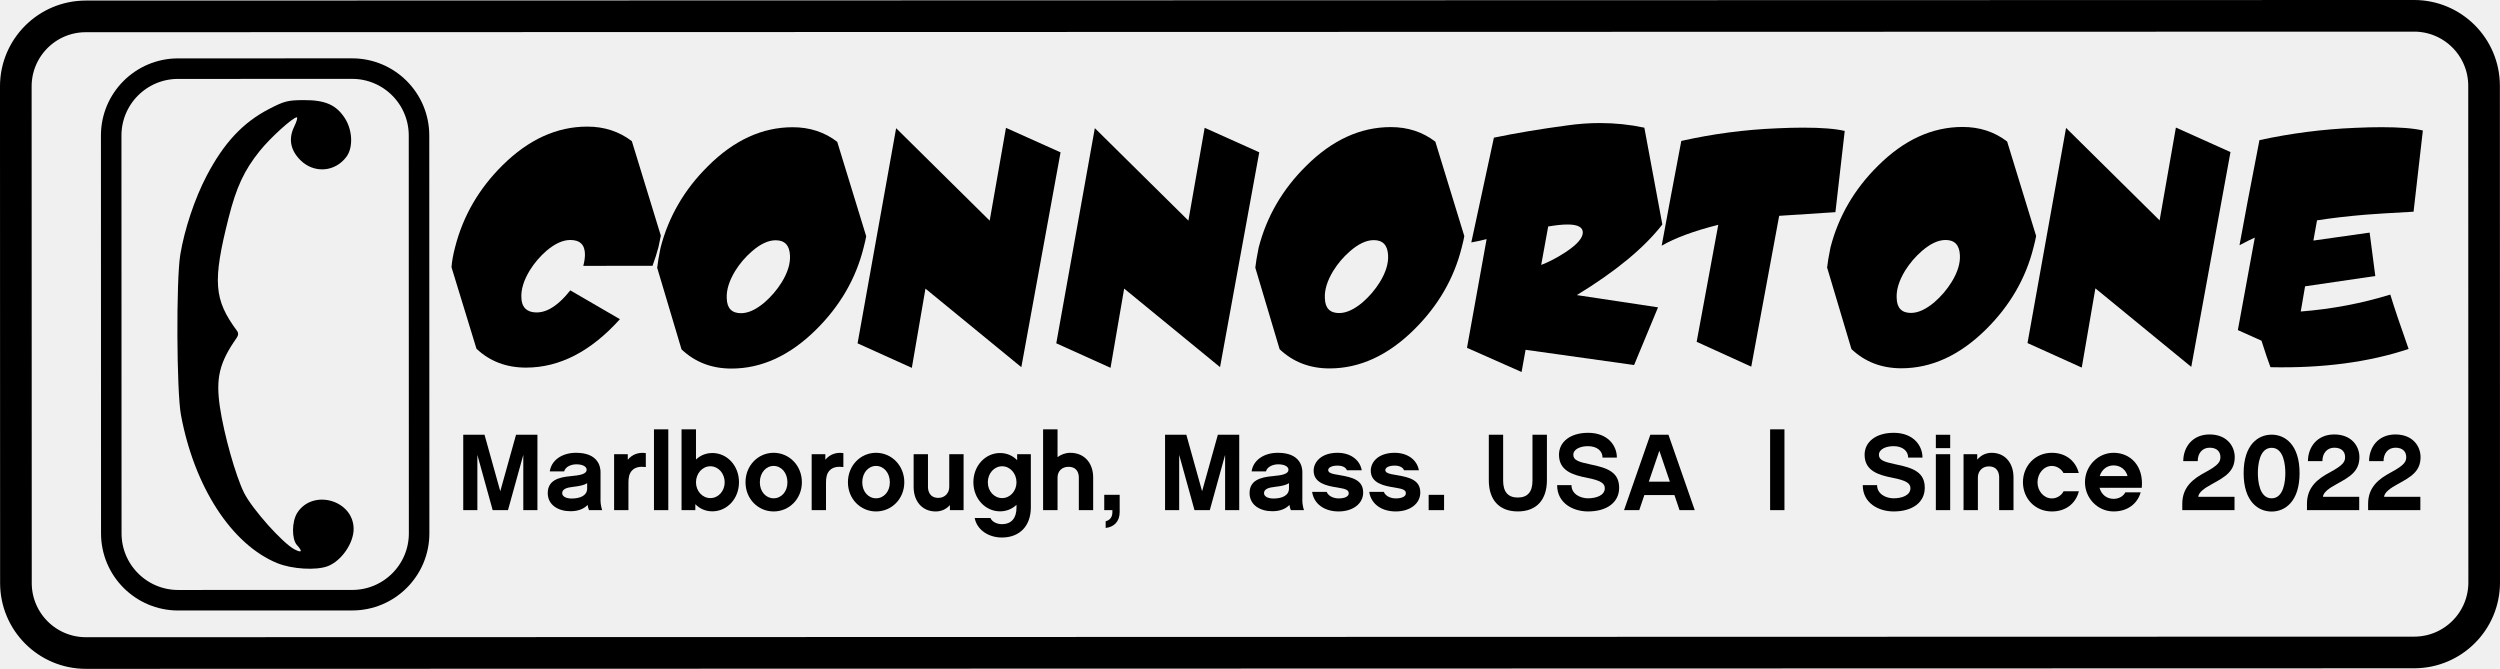
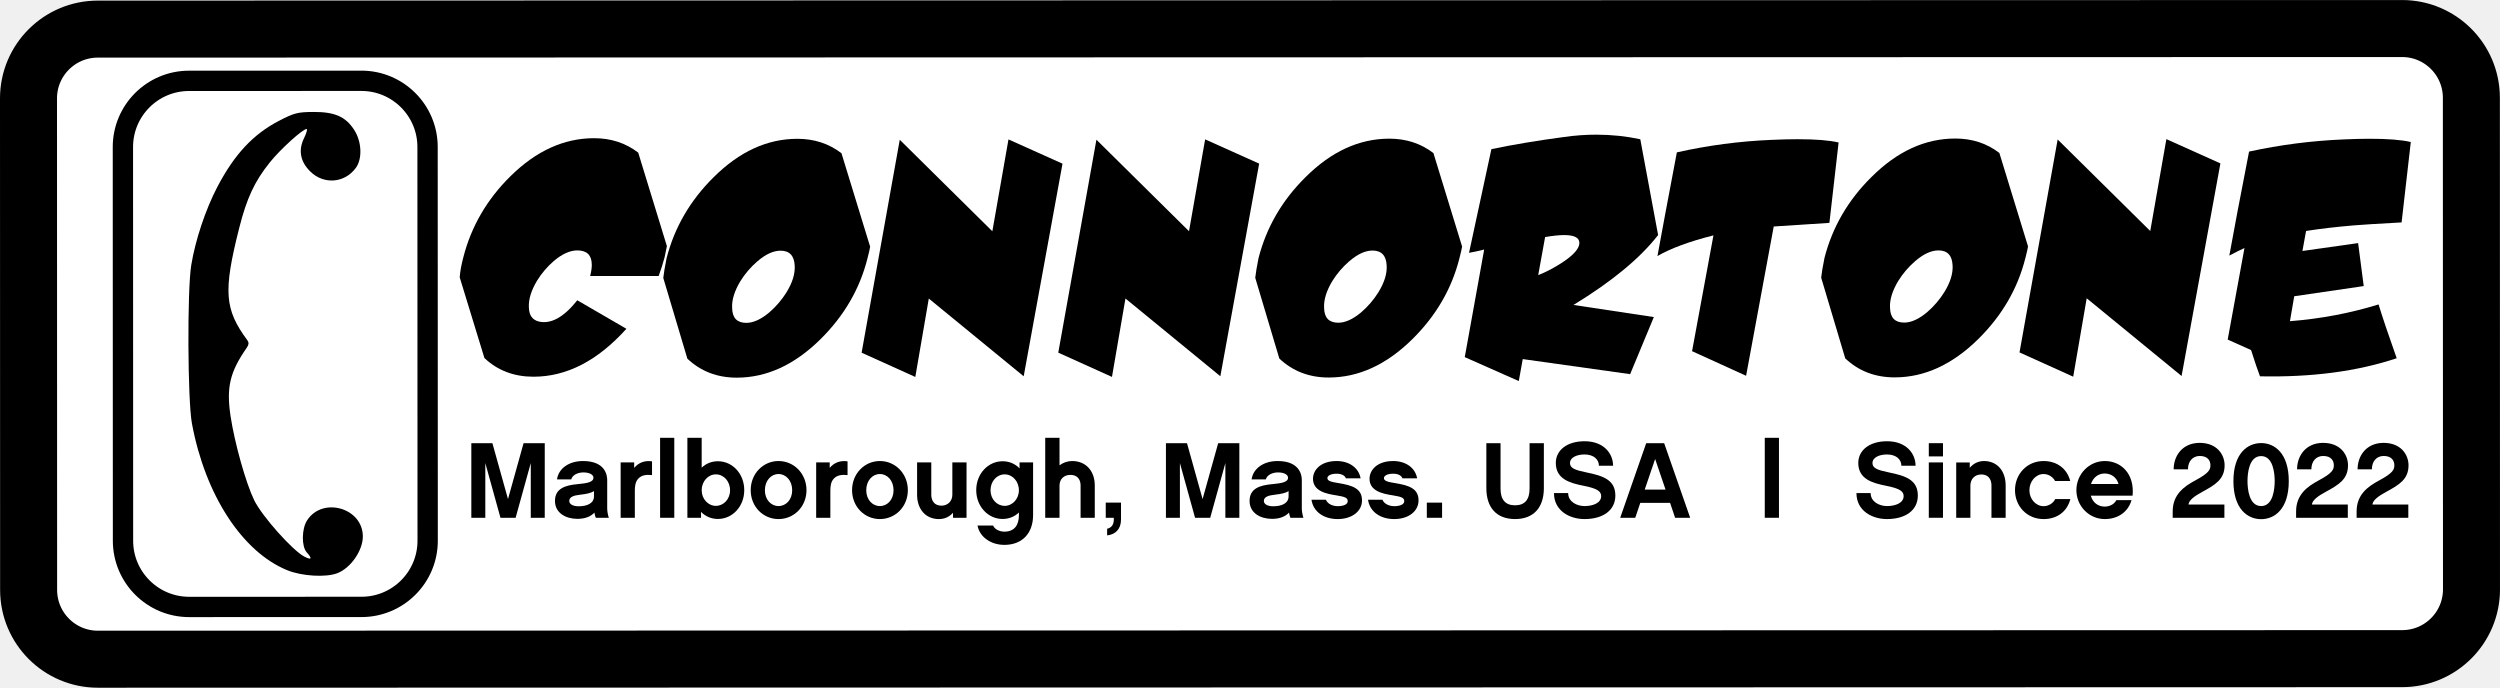
- <svg xmlns="http://www.w3.org/2000/svg" width="9.591in" height="2.566in" viewBox="0 0 243.614 65.177" version="1.1" id="svg5" xml:space="preserve">
+ <svg xmlns="http://www.w3.org/2000/svg" width="9.691in" height="2.666in" viewBox="0 0 246.145 67.708" version="1.1" id="svg5" xml:space="preserve">
  <defs id="defs2" />
-   <rect style="fill:none;fill-opacity:1;stroke:#000000;stroke-width:3.083;stroke-linejoin:round;stroke-miterlimit:4;stroke-dasharray:none;stroke-opacity:1;image-rendering:auto" id="rect11829" width="240.52" height="62.038" x="1.539" y="1.599" ry="6.821" transform="matrix(1,-2.4645008e-4,2.3400296e-4,1,0,0)" />
-   <rect style="fill:none;fill-opacity:1;stroke:#000000;stroke-width:2;stroke-linejoin:round;stroke-miterlimit:4;stroke-dasharray:none;stroke-opacity:1;image-rendering:auto" id="rect12557" width="29.996" height="51.8" x="10.832" y="6.694" ry="6.517" transform="matrix(1,-2.3094451e-4,2.5002535e-4,1,0,0)" />
-   <path style="fill:#000000;stroke-width:0.291;stroke-dasharray:none" d="m 27.016,54.875 c -4.44,-1.814 -8.081,-7.42 -9.384,-14.449 -0.426,-2.298 -0.472,-13.115 -0.067,-15.591 0.406,-2.479 1.415,-5.502 2.573,-7.708 1.687,-3.215 3.533,-5.189 6.088,-6.512 1.47,-0.761 1.819,-0.851 3.349,-0.86 2.106,-0.013 3.179,0.455 4.022,1.75 0.759,1.168 0.834,2.857 0.166,3.766 -1.105,1.502 -3.165,1.656 -4.491,0.334 -0.977,-0.974 -1.181,-2.084 -0.601,-3.272 0.242,-0.496 0.356,-0.901 0.253,-0.901 -0.387,0.002 -2.583,1.993 -3.617,3.281 -1.507,1.876 -2.277,3.529 -3.025,6.487 -1.576,6.236 -1.447,7.984 0.818,11.047 0.152,0.206 0.135,0.428 -0.052,0.696 -1.676,2.397 -2.039,3.912 -1.615,6.748 0.397,2.653 1.522,6.65 2.34,8.312 0.774,1.572 3.775,4.939 4.934,5.535 0.711,0.366 0.798,0.203 0.228,-0.426 -0.525,-0.578 -0.504,-2.313 0.037,-3.149 1.525,-2.357 5.474,-1.225 5.488,1.572 0.007,1.394 -1.19,3.123 -2.514,3.633 -1.129,0.435 -3.49,0.294 -4.928,-0.293 z" id="path458" />
-   <g aria-label="ConnorTone" id="text17738" style="font-size:49.707px;line-height:1.25;stroke-width:1.243" transform="matrix(0.6681614,-1.5983452e-4,1.6048522e-4,0.6654523,-22.42392,3.358173)">
+   <rect style="fill:#ffffff;fill-opacity:1;stroke:#000000;stroke-width:5.613;stroke-linejoin:round;stroke-miterlimit:4;stroke-dasharray:none;stroke-opacity:1;image-rendering:auto" id="rect11829" width="240.52" height="62.038" x="2.804" y="2.865" ry="6.821" transform="matrix(1,-2.4645008e-4,2.3400296e-4,1,0,0)" />
+   <rect style="fill:none;fill-opacity:1;stroke:#000000;stroke-width:2;stroke-linejoin:round;stroke-miterlimit:4;stroke-dasharray:none;stroke-opacity:1;image-rendering:auto" id="rect12557" width="29.996" height="51.8" x="12.097" y="7.96" ry="6.517" transform="matrix(1,-2.3094451e-4,2.5002535e-4,1,0,0)" />
+   <path style="fill:#000000;stroke-width:0.291;stroke-dasharray:none" d="m 28.281,56.14 c -4.44,-1.814 -8.081,-7.42 -9.384,-14.449 -0.426,-2.298 -0.472,-13.115 -0.067,-15.591 0.406,-2.479 1.415,-5.502 2.573,-7.708 1.687,-3.215 3.533,-5.189 6.088,-6.512 1.47,-0.761 1.819,-0.851 3.349,-0.86 2.106,-0.013 3.179,0.455 4.022,1.75 0.759,1.168 0.834,2.857 0.166,3.766 -1.105,1.502 -3.165,1.656 -4.491,0.334 -0.977,-0.974 -1.181,-2.084 -0.601,-3.272 0.242,-0.496 0.356,-0.901 0.253,-0.901 -0.387,0.002 -2.583,1.993 -3.617,3.281 -1.507,1.876 -2.277,3.529 -3.025,6.487 -1.576,6.236 -1.447,7.984 0.818,11.047 0.152,0.206 0.135,0.428 -0.052,0.696 -1.676,2.397 -2.039,3.912 -1.615,6.748 0.397,2.653 1.522,6.65 2.34,8.312 0.774,1.572 3.775,4.939 4.934,5.535 0.711,0.366 0.798,0.203 0.228,-0.426 -0.525,-0.578 -0.504,-2.313 0.037,-3.149 1.525,-2.357 5.474,-1.225 5.488,1.572 0.007,1.394 -1.19,3.123 -2.514,3.633 -1.129,0.435 -3.49,0.294 -4.928,-0.293 z" id="path458" />
+   <g aria-label="ConnorTone" id="text17738" style="font-size:49.707px;line-height:1.25;stroke-width:1.243" transform="matrix(0.6681614,-1.5983452e-4,1.6048522e-4,0.6654523,-21.15853,4.623563)">
    <path d="m 119.203,13.523 q 3.738,0 6.505,2.136 l 4.223,13.834 q -0.146,0.68 -0.34,1.65 -0.34,1.311 -0.874,2.767 h -10.097 q 0.243,-0.922 0.243,-1.65 0,-2.136 -2.136,-2.136 -1.602,0 -3.446,1.553 -1.456,1.262 -2.476,2.912 -1.311,2.184 -1.214,3.98 0.049,1.747 1.505,2.087 2.67,0.582 5.631,-3.155 l 7.233,4.223 q -6.359,7.087 -13.689,7.087 -4.32,0 -7.233,-2.767 L 99.399,34.105 q 0.097,-1.311 0.534,-2.961 1.748,-6.844 6.941,-11.99 5.679,-5.631 12.33,-5.631 z" style="font-family:'Damn Noisy Kids';-inkscape-font-specification:'Damn Noisy Kids, Normal'" id="path20031" />
    <path d="m 149.154,13.62 q 3.738,0 6.505,2.136 l 4.223,13.834 q -0.097,0.582 -0.388,1.699 -1.699,6.796 -6.941,11.99 -5.728,5.679 -12.33,5.679 -4.32,0 -7.281,-2.815 l -3.544,-11.941 q 0.097,-0.971 0.485,-2.912 1.748,-6.844 6.941,-11.99 5.679,-5.679 12.33,-5.679 z m -2.476,16.553 q -1.602,0 -3.446,1.602 -1.456,1.262 -2.476,2.912 -1.311,2.184 -1.214,3.98 0.049,2.184 2.087,2.184 1.553,0 3.398,-1.553 1.505,-1.311 2.524,-2.961 1.311,-2.136 1.214,-3.932 -0.097,-2.233 -2.087,-2.233 z" style="font-family:'Damn Noisy Kids';-inkscape-font-specification:'Damn Noisy Kids, Normal'" id="path20033" />
    <path d="m 164.25,13.766 13.64,13.543 2.379,-13.592 7.961,3.592 -5.728,31.455 -13.98,-11.504 -1.99,11.601 -7.912,-3.592 z" style="font-family:'Damn Noisy Kids';-inkscape-font-specification:'Damn Noisy Kids, Normal'" id="path20035" />
    <path d="m 193.229,13.766 13.64,13.543 2.379,-13.592 7.961,3.592 -5.728,31.455 -13.98,-11.504 -1.99,11.601 -7.912,-3.592 z" style="font-family:'Damn Noisy Kids';-inkscape-font-specification:'Damn Noisy Kids, Normal'" id="path20037" />
    <path d="m 236.383,13.62 q 3.738,0 6.505,2.136 l 4.223,13.834 q -0.097,0.582 -0.388,1.699 -1.699,6.796 -6.941,11.99 -5.728,5.679 -12.33,5.679 -4.32,0 -7.281,-2.815 l -3.544,-11.941 q 0.097,-0.971 0.485,-2.912 1.748,-6.844 6.941,-11.99 5.679,-5.679 12.33,-5.679 z m -2.476,16.553 q -1.602,0 -3.446,1.602 -1.456,1.262 -2.476,2.912 -1.311,2.184 -1.214,3.98 0.049,2.184 2.087,2.184 1.553,0 3.398,-1.553 1.505,-1.311 2.524,-2.961 1.311,-2.136 1.214,-3.932 -0.097,-2.233 -2.087,-2.233 z" style="font-family:'Damn Noisy Kids';-inkscape-font-specification:'Damn Noisy Kids, Normal'" id="path20039" />
    <path d="m 250.363,30.027 q -1.359,0.34 -2.233,0.485 0.631,-2.864 1.65,-7.67 l 1.65,-7.67 q 4.903,-1.019 10.728,-1.796 2.379,-0.34 4.709,-0.34 3.349,0 6.505,0.68 l 2.621,14.174 q -3.98,5.145 -12.475,10.339 l 11.844,1.796 -3.495,8.446 -15.825,-2.233 -0.583,3.252 -7.961,-3.544 z m 8.98,-1.845 -1.019,5.631 q 1.748,-0.68 3.592,-1.893 2.476,-1.65 2.476,-2.864 0,-1.165 -2.233,-1.165 -1.116,0 -2.815,0.291 z" style="font-family:'Damn Noisy Kids';-inkscape-font-specification:'Damn Noisy Kids, Normal'" id="path20041" />
    <path d="m 293.031,26.629 -4.077,22.086 -7.961,-3.641 3.155,-17.135 q -5.34,1.359 -8.252,3.058 0.922,-5.097 2.864,-15.339 6.893,-1.553 13.931,-1.845 2.087,-0.097 3.835,-0.097 4.029,0 6.068,0.485 l -1.359,11.893 q -2.718,0.194 -8.204,0.534 z" style="font-family:'Damn Noisy Kids';-inkscape-font-specification:'Damn Noisy Kids, Normal'" id="path20043" />
    <path d="m 319.777,13.62 q 3.738,0 6.505,2.136 l 4.223,13.834 q -0.097,0.582 -0.388,1.699 -1.699,6.796 -6.941,11.99 -5.728,5.679 -12.33,5.679 -4.32,0 -7.281,-2.815 l -3.544,-11.941 q 0.097,-0.971 0.485,-2.912 1.748,-6.844 6.941,-11.99 5.679,-5.679 12.33,-5.679 z m -2.476,16.553 q -1.602,0 -3.446,1.602 -1.456,1.262 -2.476,2.912 -1.311,2.184 -1.214,3.98 0.049,2.184 2.087,2.184 1.553,0 3.398,-1.553 1.505,-1.311 2.524,-2.961 1.311,-2.136 1.214,-3.932 -0.097,-2.233 -2.087,-2.233 z" style="font-family:'Damn Noisy Kids';-inkscape-font-specification:'Damn Noisy Kids, Normal'" id="path20045" />
    <path d="m 334.874,13.766 13.64,13.543 2.379,-13.592 7.961,3.592 -5.728,31.455 -13.98,-11.504 -1.99,11.601 -7.912,-3.592 z" style="font-family:'Damn Noisy Kids';-inkscape-font-specification:'Damn Noisy Kids, Normal'" id="path20047" />
    <path d="m 363.077,15.562 q 6.893,-1.505 13.931,-1.796 2.087,-0.097 3.835,-0.097 4.029,0 6.068,0.485 l -1.359,11.893 q -5.291,0.291 -7.039,0.437 -3.98,0.34 -7.039,0.825 l -0.534,2.961 8.204,-1.165 0.825,6.359 -10.242,1.505 -0.631,3.689 q 6.796,-0.534 13.058,-2.476 0.874,2.864 2.67,7.961 -8.689,2.912 -20.145,2.67 -0.485,-1.262 -1.311,-3.883 l -3.446,-1.553 2.476,-13.543 q -0.777,0.34 -2.233,1.116 0.922,-5.145 2.913,-15.388 z" style="font-family:'Damn Noisy Kids';-inkscape-font-specification:'Damn Noisy Kids, Normal'" id="path20049" />
  </g>
-   <g aria-label="Marlborough, Mass. USA  |  Since 2022" id="text973" style="font-size:10.583px;line-height:1.25;stroke-width:0.265">
+   <g aria-label="Marlborough, Mass. USA  |  Since 2022" id="text973" style="font-size:10.583px;line-height:1.25;stroke-width:0.265" transform="translate(1.26539,1.26539)">
    <path d="m 52.37,42.366 h -2.085 l -1.535,5.503 -1.535,-5.503 h -2.074 v 7.345 h 1.376 v -5.387 l 1.492,5.387 h 1.492 l 1.492,-5.387 v 5.387 h 1.376 z" style="font-family:'Chalet NewYorkNineteenSixty';-inkscape-font-specification:'Chalet NewYorkNineteenSixty, Normal'" id="path304" />
    <path d="m 57.397,49.711 h 1.281 c -0.074,-0.212 -0.159,-0.624 -0.159,-0.889 v -2.836 c 0,-0.434 -0.169,-1.863 -2.381,-1.863 -1.429,0 -2.424,0.773 -2.561,1.81 h 1.397 c 0.127,-0.466 0.698,-0.688 1.196,-0.688 0.624,0 0.995,0.233 0.995,0.519 0,0.444 -0.646,0.55 -1.556,0.635 -1.206,0.106 -2.233,0.423 -2.233,1.651 0,1.185 1.058,1.767 2.212,1.767 0.762,0 1.312,-0.233 1.672,-0.614 0.032,0.201 0.074,0.37 0.138,0.508 z m -0.18,-2.117 c 0,0.698 -0.677,0.984 -1.513,0.984 -0.561,0 -0.921,-0.212 -0.921,-0.519 0,-0.402 0.423,-0.55 1.111,-0.624 0.571,-0.064 1.027,-0.159 1.323,-0.349 z" style="font-family:'Chalet NewYorkNineteenSixty';-inkscape-font-specification:'Chalet NewYorkNineteenSixty, Normal'" id="path306" />
    <path d="m 62.932,44.155 c -0.656,-0.106 -1.312,0.095 -1.757,0.646 v -0.54 h -1.333 v 5.45 h 1.397 v -2.678 c 0,-0.434 0.053,-0.878 0.349,-1.185 0.317,-0.339 0.783,-0.402 1.344,-0.339 z" style="font-family:'Chalet NewYorkNineteenSixty';-inkscape-font-specification:'Chalet NewYorkNineteenSixty, Normal'" id="path308" />
    <path d="m 65.123,41.837 h -1.397 v 7.874 h 1.397 z" style="font-family:'Chalet NewYorkNineteenSixty';-inkscape-font-specification:'Chalet NewYorkNineteenSixty, Normal'" id="path310" />
    <path d="m 72.012,46.991 c 0,-1.619 -1.164,-2.847 -2.593,-2.847 -0.624,0 -1.185,0.233 -1.598,0.635 v -2.942 h -1.408 v 7.874 h 1.344 v -0.582 c 0.423,0.444 1.005,0.698 1.662,0.698 1.429,0 2.593,-1.228 2.593,-2.836 z m -1.397,0.011 c 0,0.868 -0.624,1.535 -1.397,1.535 -0.773,0 -1.397,-0.688 -1.397,-1.535 0,-0.868 0.624,-1.566 1.397,-1.566 0.773,0 1.397,0.677 1.397,1.566 z" style="font-family:'Chalet NewYorkNineteenSixty';-inkscape-font-specification:'Chalet NewYorkNineteenSixty, Normal'" id="path312" />
    <path d="m 75.388,44.123 c -1.513,0 -2.741,1.238 -2.741,2.868 0,1.63 1.228,2.847 2.741,2.847 1.513,0 2.752,-1.217 2.752,-2.847 0,-1.63 -1.238,-2.868 -2.752,-2.868 z m 0,4.434 c -0.741,0 -1.344,-0.635 -1.344,-1.556 0,-0.942 0.603,-1.598 1.344,-1.598 0.741,0 1.344,0.656 1.344,1.598 0,0.921 -0.603,1.556 -1.344,1.556 z" style="font-family:'Chalet NewYorkNineteenSixty';-inkscape-font-specification:'Chalet NewYorkNineteenSixty, Normal'" id="path314" />
    <path d="m 82.183,44.155 c -0.656,-0.106 -1.312,0.095 -1.757,0.646 v -0.54 h -1.333 v 5.45 h 1.397 v -2.678 c 0,-0.434 0.053,-0.878 0.349,-1.185 0.317,-0.339 0.783,-0.402 1.344,-0.339 z" style="font-family:'Chalet NewYorkNineteenSixty';-inkscape-font-specification:'Chalet NewYorkNineteenSixty, Normal'" id="path316" />
    <path d="m 85.368,44.123 c -1.513,0 -2.741,1.238 -2.741,2.868 0,1.63 1.228,2.847 2.741,2.847 1.513,0 2.752,-1.217 2.752,-2.847 0,-1.63 -1.238,-2.868 -2.752,-2.868 z m 0,4.434 c -0.741,0 -1.344,-0.635 -1.344,-1.556 0,-0.942 0.603,-1.598 1.344,-1.598 0.741,0 1.344,0.656 1.344,1.598 0,0.921 -0.603,1.556 -1.344,1.556 z" style="font-family:'Chalet NewYorkNineteenSixty';-inkscape-font-specification:'Chalet NewYorkNineteenSixty, Normal'" id="path318" />
    <path d="m 93.898,44.261 h -1.397 v 3.186 c 0,0.603 -0.434,1.069 -1.058,1.069 -0.91,0 -1.016,-0.762 -1.016,-1.069 v -3.186 h -1.397 v 3.186 c 0,1.429 0.857,2.392 2.148,2.392 0.571,0 1.048,-0.233 1.386,-0.624 v 0.497 h 1.333 z" style="font-family:'Chalet NewYorkNineteenSixty';-inkscape-font-specification:'Chalet NewYorkNineteenSixty, Normal'" id="path320" />
    <path d="m 100.45,44.261 h -1.333 v 0.582 c -0.434,-0.444 -1.005,-0.698 -1.672,-0.698 -1.418,0 -2.593,1.228 -2.593,2.847 0,1.609 1.175,2.836 2.593,2.836 0.635,0 1.185,-0.233 1.609,-0.635 v 0.265 c 0,0.974 -0.444,1.619 -1.429,1.619 -0.381,0 -0.931,-0.169 -1.111,-0.603 h -1.535 c 0.212,1.154 1.344,1.905 2.646,1.905 1.746,0 2.826,-1.132 2.826,-2.942 z m -1.397,2.741 c 0,0.847 -0.624,1.535 -1.397,1.535 -0.773,0 -1.397,-0.667 -1.397,-1.535 0,-0.889 0.624,-1.566 1.397,-1.566 0.773,0 1.397,0.698 1.397,1.566 z" style="font-family:'Chalet NewYorkNineteenSixty';-inkscape-font-specification:'Chalet NewYorkNineteenSixty, Normal'" id="path322" />
    <path d="m 106.524,46.526 c 0,-1.439 -0.889,-2.402 -2.222,-2.402 -0.476,0 -0.9,0.159 -1.249,0.423 v -2.709 h -1.408 v 7.874 h 1.408 v -3.186 c 0,-0.614 0.434,-1.037 1.058,-1.037 0.91,0 1.016,0.72 1.016,1.037 v 3.186 h 1.397 z" style="font-family:'Chalet NewYorkNineteenSixty';-inkscape-font-specification:'Chalet NewYorkNineteenSixty, Normal'" id="path324" />
    <path d="m 109.107,48.219 h -1.503 v 1.492 h 0.794 v 0.19 c 0,0.466 -0.222,0.794 -0.656,0.889 v 0.656 c 0.794,-0.085 1.365,-0.603 1.365,-1.556 z" style="font-family:'Chalet NewYorkNineteenSixty';-inkscape-font-specification:'Chalet NewYorkNineteenSixty, Normal'" id="path326" />
    <path d="m 120.759,42.366 h -2.085 l -1.535,5.503 -1.535,-5.503 h -2.074 v 7.345 h 1.376 v -5.387 l 1.492,5.387 h 1.492 l 1.492,-5.387 v 5.387 h 1.376 z" style="font-family:'Chalet NewYorkNineteenSixty';-inkscape-font-specification:'Chalet NewYorkNineteenSixty, Normal'" id="path328" />
    <path d="m 125.786,49.711 h 1.281 c -0.074,-0.212 -0.159,-0.624 -0.159,-0.889 v -2.836 c 0,-0.434 -0.169,-1.863 -2.381,-1.863 -1.429,0 -2.424,0.773 -2.561,1.81 h 1.397 c 0.127,-0.466 0.698,-0.688 1.196,-0.688 0.624,0 0.995,0.233 0.995,0.519 0,0.444 -0.646,0.55 -1.556,0.635 -1.206,0.106 -2.233,0.423 -2.233,1.651 0,1.185 1.058,1.767 2.212,1.767 0.762,0 1.312,-0.233 1.672,-0.614 0.032,0.201 0.074,0.37 0.138,0.508 z m -0.18,-2.117 c 0,0.698 -0.677,0.984 -1.513,0.984 -0.561,0 -0.921,-0.212 -0.921,-0.519 0,-0.402 0.423,-0.55 1.111,-0.624 0.572,-0.064 1.027,-0.159 1.323,-0.349 z" style="font-family:'Chalet NewYorkNineteenSixty';-inkscape-font-specification:'Chalet NewYorkNineteenSixty, Normal'" id="path330" />
    <path d="m 132.834,47.997 c 0,-1.185 -0.974,-1.482 -2.328,-1.704 -0.677,-0.106 -1.079,-0.201 -1.079,-0.487 0,-0.201 0.265,-0.434 0.91,-0.434 0.519,0 0.826,0.201 0.91,0.455 h 1.45 c -0.18,-1.027 -1.111,-1.704 -2.36,-1.704 -1.577,0 -2.328,0.889 -2.328,1.746 0,1.217 1.302,1.482 2.275,1.63 0.953,0.148 1.143,0.275 1.143,0.582 0,0.317 -0.423,0.487 -0.984,0.487 -0.413,0 -0.974,-0.169 -1.164,-0.635 h -1.418 c 0.169,1.175 1.196,1.905 2.582,1.905 1.397,0 2.392,-0.762 2.392,-1.841 z" style="font-family:'Chalet NewYorkNineteenSixty';-inkscape-font-specification:'Chalet NewYorkNineteenSixty, Normal'" id="path332" />
    <path d="m 138.401,47.997 c 0,-1.185 -0.974,-1.482 -2.328,-1.704 -0.677,-0.106 -1.079,-0.201 -1.079,-0.487 0,-0.201 0.265,-0.434 0.91,-0.434 0.519,0 0.826,0.201 0.91,0.455 h 1.45 c -0.18,-1.027 -1.111,-1.704 -2.36,-1.704 -1.577,0 -2.328,0.889 -2.328,1.746 0,1.217 1.302,1.482 2.275,1.63 0.952,0.148 1.143,0.275 1.143,0.582 0,0.317 -0.423,0.487 -0.984,0.487 -0.413,0 -0.974,-0.169 -1.164,-0.635 H 133.427 c 0.169,1.175 1.196,1.905 2.582,1.905 1.397,0 2.392,-0.762 2.392,-1.841 z" style="font-family:'Chalet NewYorkNineteenSixty';-inkscape-font-specification:'Chalet NewYorkNineteenSixty, Normal'" id="path334" />
    <path d="m 140.719,48.219 h -1.503 v 1.492 h 1.503 z" style="font-family:'Chalet NewYorkNineteenSixty';-inkscape-font-specification:'Chalet NewYorkNineteenSixty, Normal'" id="path336" />
    <path d="m 150.741,42.366 h -1.408 v 4.477 c 0,1.09 -0.476,1.64 -1.429,1.64 -0.952,0 -1.429,-0.55 -1.429,-1.64 v -4.477 h -1.397 v 4.434 c 0,1.873 0.974,3.037 2.826,3.037 1.852,0 2.836,-1.164 2.836,-3.037 z" style="font-family:'Chalet NewYorkNineteenSixty';-inkscape-font-specification:'Chalet NewYorkNineteenSixty, Normal'" id="path338" />
    <path d="m 154.742,42.176 c -1.714,0 -2.826,0.878 -2.826,2.138 0,1.577 1.376,1.979 2.73,2.244 1.355,0.265 1.736,0.55 1.736,1.016 0,0.698 -0.836,0.984 -1.64,0.984 -0.741,0 -1.609,-0.413 -1.609,-1.281 h -1.397 c 0,1.767 1.566,2.561 3.006,2.561 1.852,0 3.037,-0.889 3.037,-2.307 0,-1.503 -1.101,-1.937 -2.847,-2.286 -1.122,-0.233 -1.619,-0.413 -1.619,-0.921 0,-0.561 0.688,-0.847 1.429,-0.847 0.889,0 1.418,0.476 1.418,1.111 h 1.397 c 0,-1.164 -0.878,-2.413 -2.815,-2.413 z" style="font-family:'Chalet NewYorkNineteenSixty';-inkscape-font-specification:'Chalet NewYorkNineteenSixty, Normal'" id="path340" />
    <path d="m 163.166,48.24 0.497,1.471 h 1.482 l -2.561,-7.345 h -1.767 l -2.561,7.345 h 1.482 l 0.497,-1.471 z m -0.444,-1.302 h -2.053 l 1.027,-3.016 z" style="font-family:'Chalet NewYorkNineteenSixty';-inkscape-font-specification:'Chalet NewYorkNineteenSixty, Normal'" id="path342" />
    <path d="m 173.887,49.711 v -7.874 h -1.397 v 7.874 z" style="font-family:'Chalet NewYorkNineteenSixty';-inkscape-font-specification:'Chalet NewYorkNineteenSixty, Normal'" id="path344" />
    <path d="m 184.523,42.176 c -1.714,0 -2.826,0.878 -2.826,2.138 0,1.577 1.376,1.979 2.73,2.244 1.355,0.265 1.736,0.55 1.736,1.016 0,0.698 -0.836,0.984 -1.64,0.984 -0.741,0 -1.609,-0.413 -1.609,-1.281 h -1.397 c 0,1.767 1.566,2.561 3.006,2.561 1.852,0 3.037,-0.889 3.037,-2.307 0,-1.503 -1.101,-1.937 -2.847,-2.286 -1.122,-0.233 -1.619,-0.413 -1.619,-0.921 0,-0.561 0.688,-0.847 1.429,-0.847 0.889,0 1.418,0.476 1.418,1.111 h 1.397 c 0,-1.164 -0.878,-2.413 -2.815,-2.413 z" style="font-family:'Chalet NewYorkNineteenSixty';-inkscape-font-specification:'Chalet NewYorkNineteenSixty, Normal'" id="path346" />
    <path d="m 190.037,42.366 h -1.397 v 1.302 h 1.397 z m 0,1.894 h -1.397 v 5.45 h 1.397 z" style="font-family:'Chalet NewYorkNineteenSixty';-inkscape-font-specification:'Chalet NewYorkNineteenSixty, Normal'" id="path348" />
    <path d="m 196.207,46.526 c 0,-1.439 -0.847,-2.402 -2.127,-2.402 -0.582,0 -1.058,0.254 -1.408,0.667 v -0.529 h -1.333 v 5.45 h 1.397 v -3.186 c 0,-0.614 0.434,-1.079 1.058,-1.079 0.921,0 1.016,0.762 1.016,1.079 v 3.186 h 1.397 z" style="font-family:'Chalet NewYorkNineteenSixty';-inkscape-font-specification:'Chalet NewYorkNineteenSixty, Normal'" id="path350" />
    <path d="m 202.578,47.87 h -1.492 c -0.18,0.381 -0.624,0.698 -1.143,0.698 -0.773,0 -1.397,-0.709 -1.397,-1.566 0,-0.878 0.624,-1.598 1.397,-1.598 0.508,0 0.942,0.317 1.132,0.688 h 1.492 c -0.318,-1.228 -1.312,-1.968 -2.625,-1.968 -1.64,0 -2.815,1.291 -2.815,2.868 0,1.577 1.175,2.847 2.815,2.847 1.323,0 2.318,-0.73 2.635,-1.968 z" style="font-family:'Chalet NewYorkNineteenSixty';-inkscape-font-specification:'Chalet NewYorkNineteenSixty, Normal'" id="path352" />
    <path d="m 208.706,47.531 c 0.201,-2.159 -1.132,-3.408 -2.741,-3.408 -1.535,0 -2.794,1.291 -2.794,2.868 0,1.577 1.259,2.847 2.794,2.847 1.355,0 2.318,-0.751 2.635,-1.863 h -1.492 c -0.233,0.434 -0.688,0.635 -1.154,0.635 -0.656,0 -1.185,-0.413 -1.365,-1.079 z m -4.096,-1.143 c 0.201,-0.635 0.709,-1.037 1.344,-1.037 0.667,0 1.196,0.402 1.365,1.037 z" style="font-family:'Chalet NewYorkNineteenSixty';-inkscape-font-specification:'Chalet NewYorkNineteenSixty, Normal'" id="path354" />
    <path d="m 214.209,48.41 c 0.042,-0.444 0.614,-0.847 1.355,-1.249 1.259,-0.688 2.201,-1.228 2.201,-2.614 0,-1.069 -0.762,-2.212 -2.455,-2.212 -1.683,0 -2.561,1.259 -2.561,2.603 h 1.408 c 0,-0.751 0.434,-1.312 1.164,-1.312 0.741,0 1.048,0.423 1.048,0.91 0,0.434 -0.138,0.773 -1.503,1.503 -1.122,0.603 -2.212,1.397 -2.212,3.048 v 0.624 H 217.744 V 48.41 Z" style="font-family:'Chalet NewYorkNineteenSixty';-inkscape-font-specification:'Chalet NewYorkNineteenSixty, Normal'" id="path356" />
    <path d="m 221.363,42.356 c -1.323,0 -2.73,0.984 -2.73,3.746 0,2.762 1.408,3.746 2.73,3.746 1.312,0 2.72,-0.984 2.72,-3.746 0,-2.762 -1.408,-3.746 -2.72,-3.746 z m 0,6.202 c -1.206,0 -1.344,-1.725 -1.344,-2.455 0,-0.741 0.138,-2.466 1.344,-2.466 1.196,0 1.333,1.725 1.333,2.466 0,0.73 -0.138,2.455 -1.333,2.455 z" style="font-family:'Chalet NewYorkNineteenSixty';-inkscape-font-specification:'Chalet NewYorkNineteenSixty, Normal'" id="path358" />
    <path d="m 226.359,48.41 c 0.042,-0.444 0.614,-0.847 1.355,-1.249 1.259,-0.688 2.201,-1.228 2.201,-2.614 0,-1.069 -0.762,-2.212 -2.455,-2.212 -1.683,0 -2.561,1.259 -2.561,2.603 h 1.408 c 0,-0.751 0.434,-1.312 1.164,-1.312 0.741,0 1.048,0.423 1.048,0.91 0,0.434 -0.138,0.773 -1.503,1.503 -1.122,0.603 -2.212,1.397 -2.212,3.048 v 0.624 h 5.091 V 48.41 Z" style="font-family:'Chalet NewYorkNineteenSixty';-inkscape-font-specification:'Chalet NewYorkNineteenSixty, Normal'" id="path360" />
    <path d="m 232.317,48.41 c 0.042,-0.444 0.614,-0.847 1.355,-1.249 1.259,-0.688 2.201,-1.228 2.201,-2.614 0,-1.069 -0.762,-2.212 -2.455,-2.212 -1.683,0 -2.561,1.259 -2.561,2.603 h 1.408 c 0,-0.751 0.434,-1.312 1.164,-1.312 0.741,0 1.048,0.423 1.048,0.91 0,0.434 -0.138,0.773 -1.503,1.503 -1.122,0.603 -2.212,1.397 -2.212,3.048 v 0.624 h 5.091 V 48.41 Z" style="font-family:'Chalet NewYorkNineteenSixty';-inkscape-font-specification:'Chalet NewYorkNineteenSixty, Normal'" id="path362" />
  </g>
</svg>
